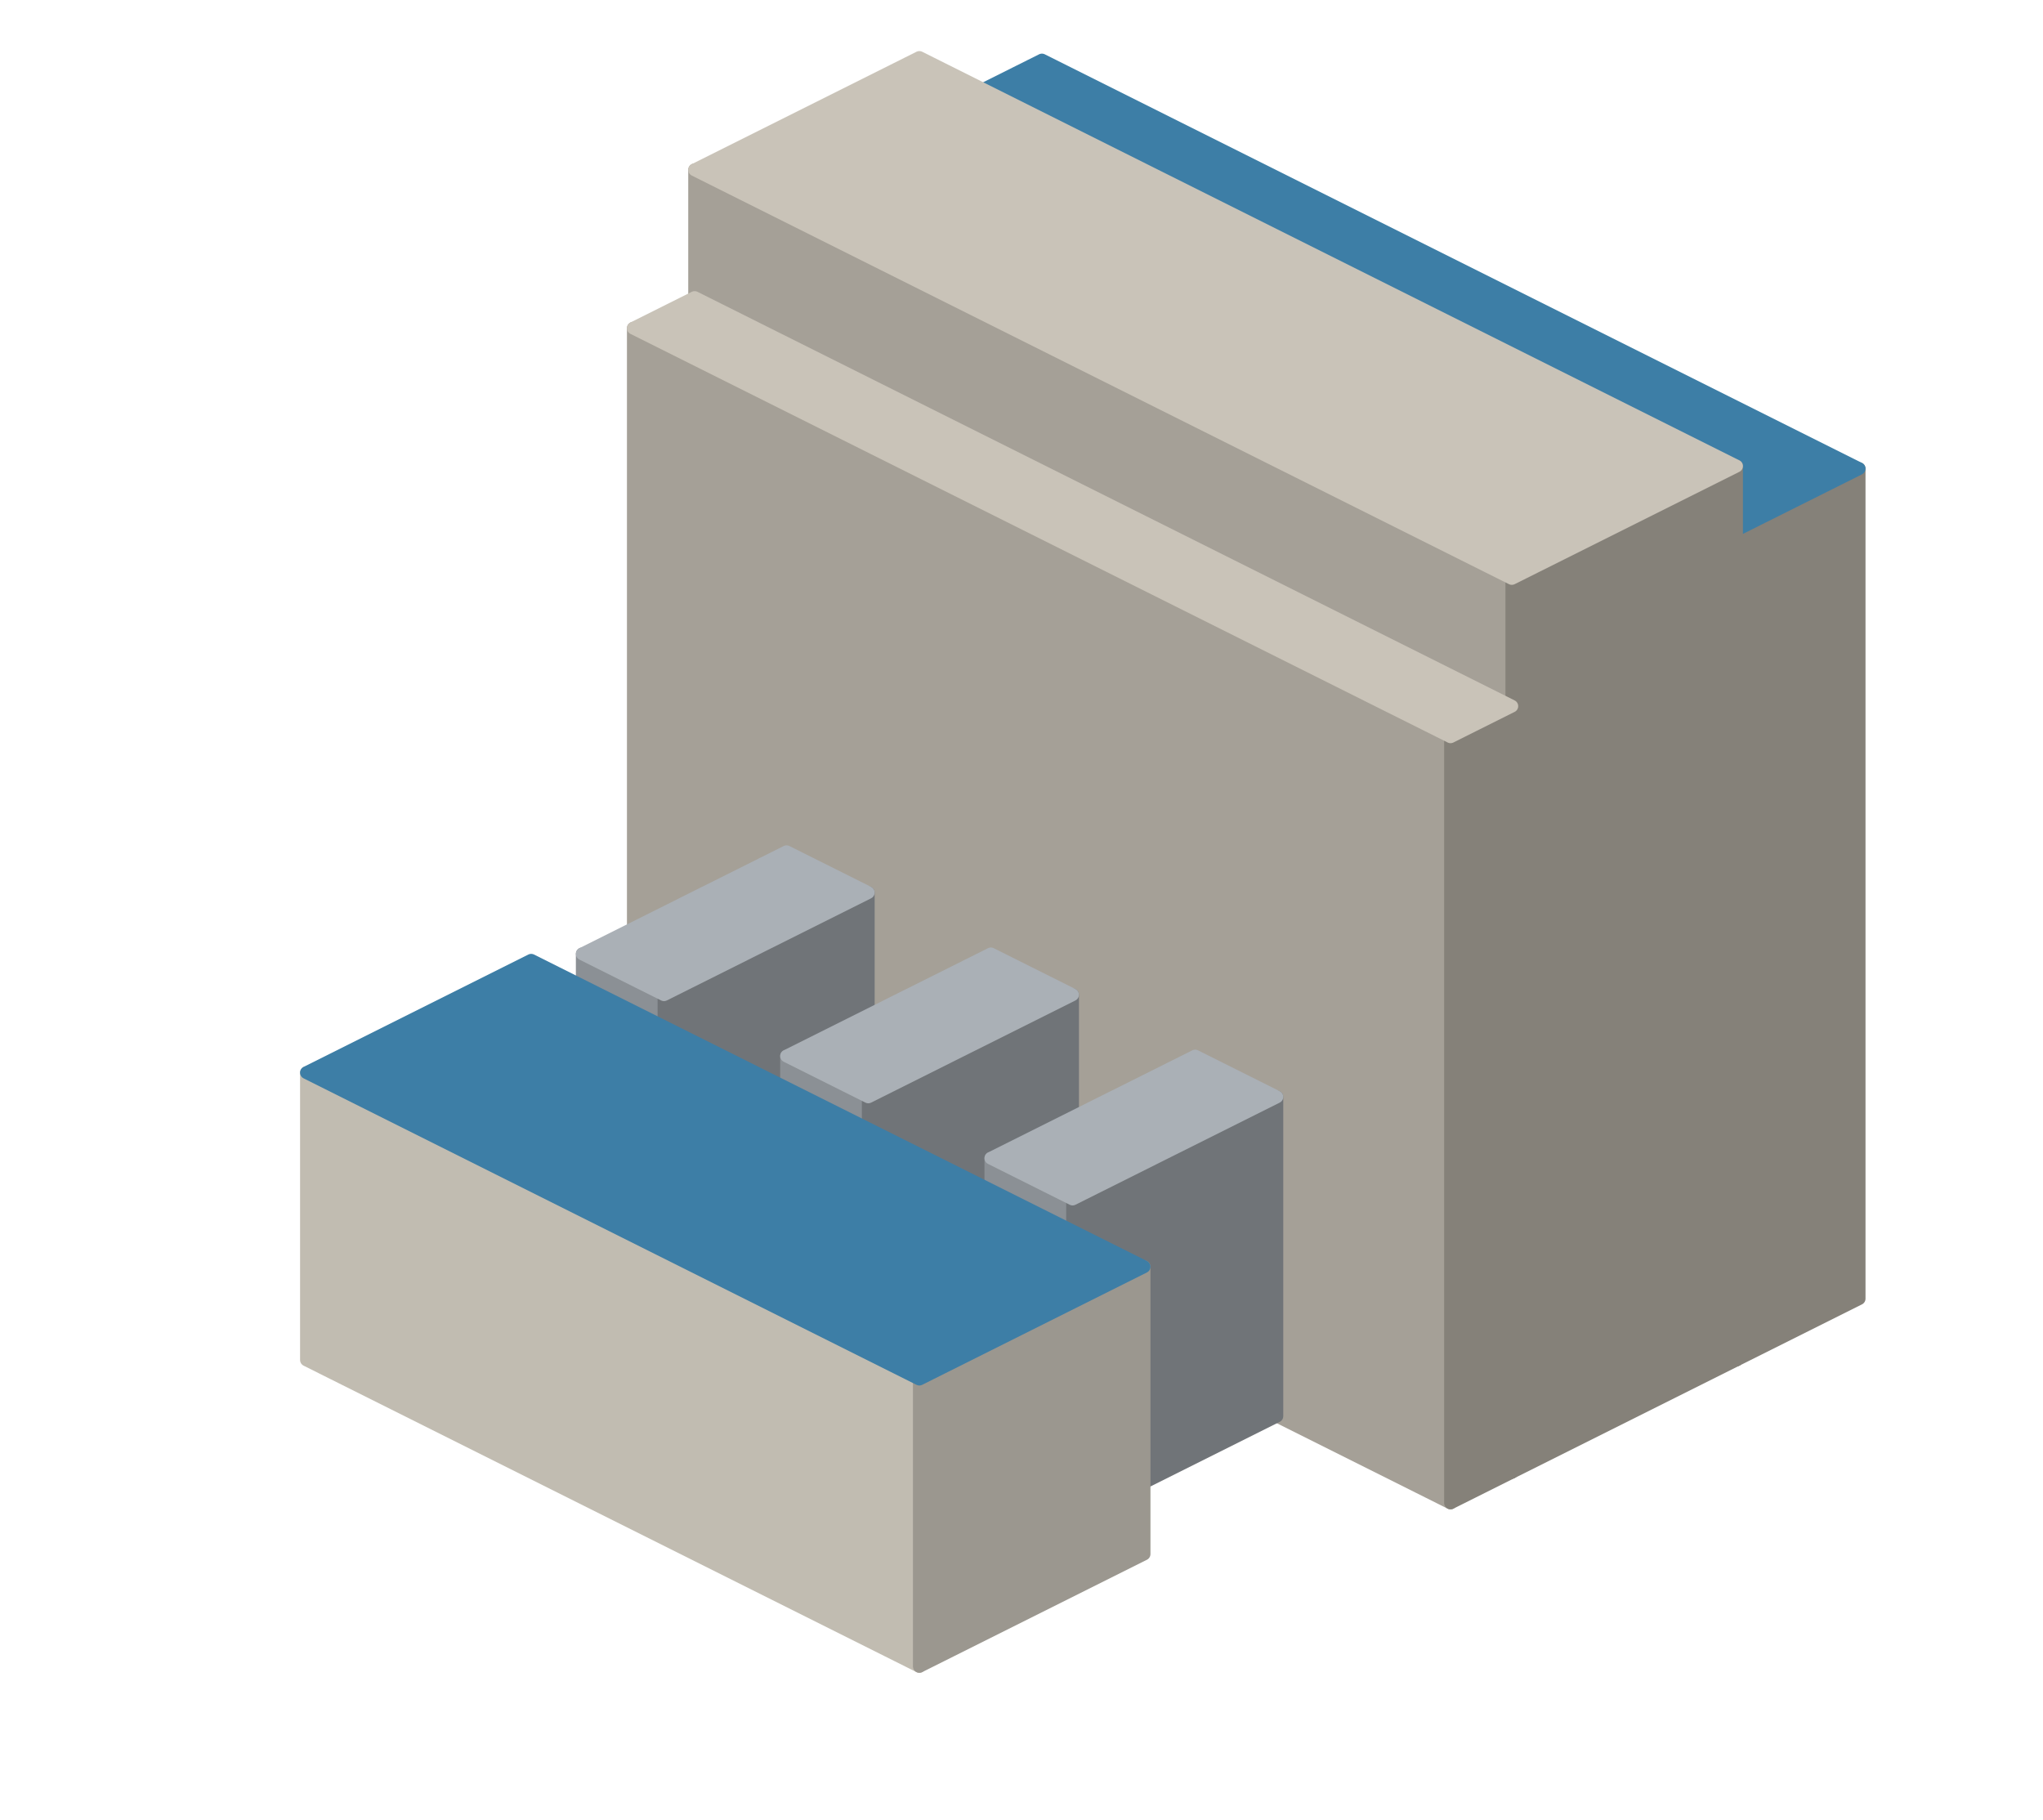
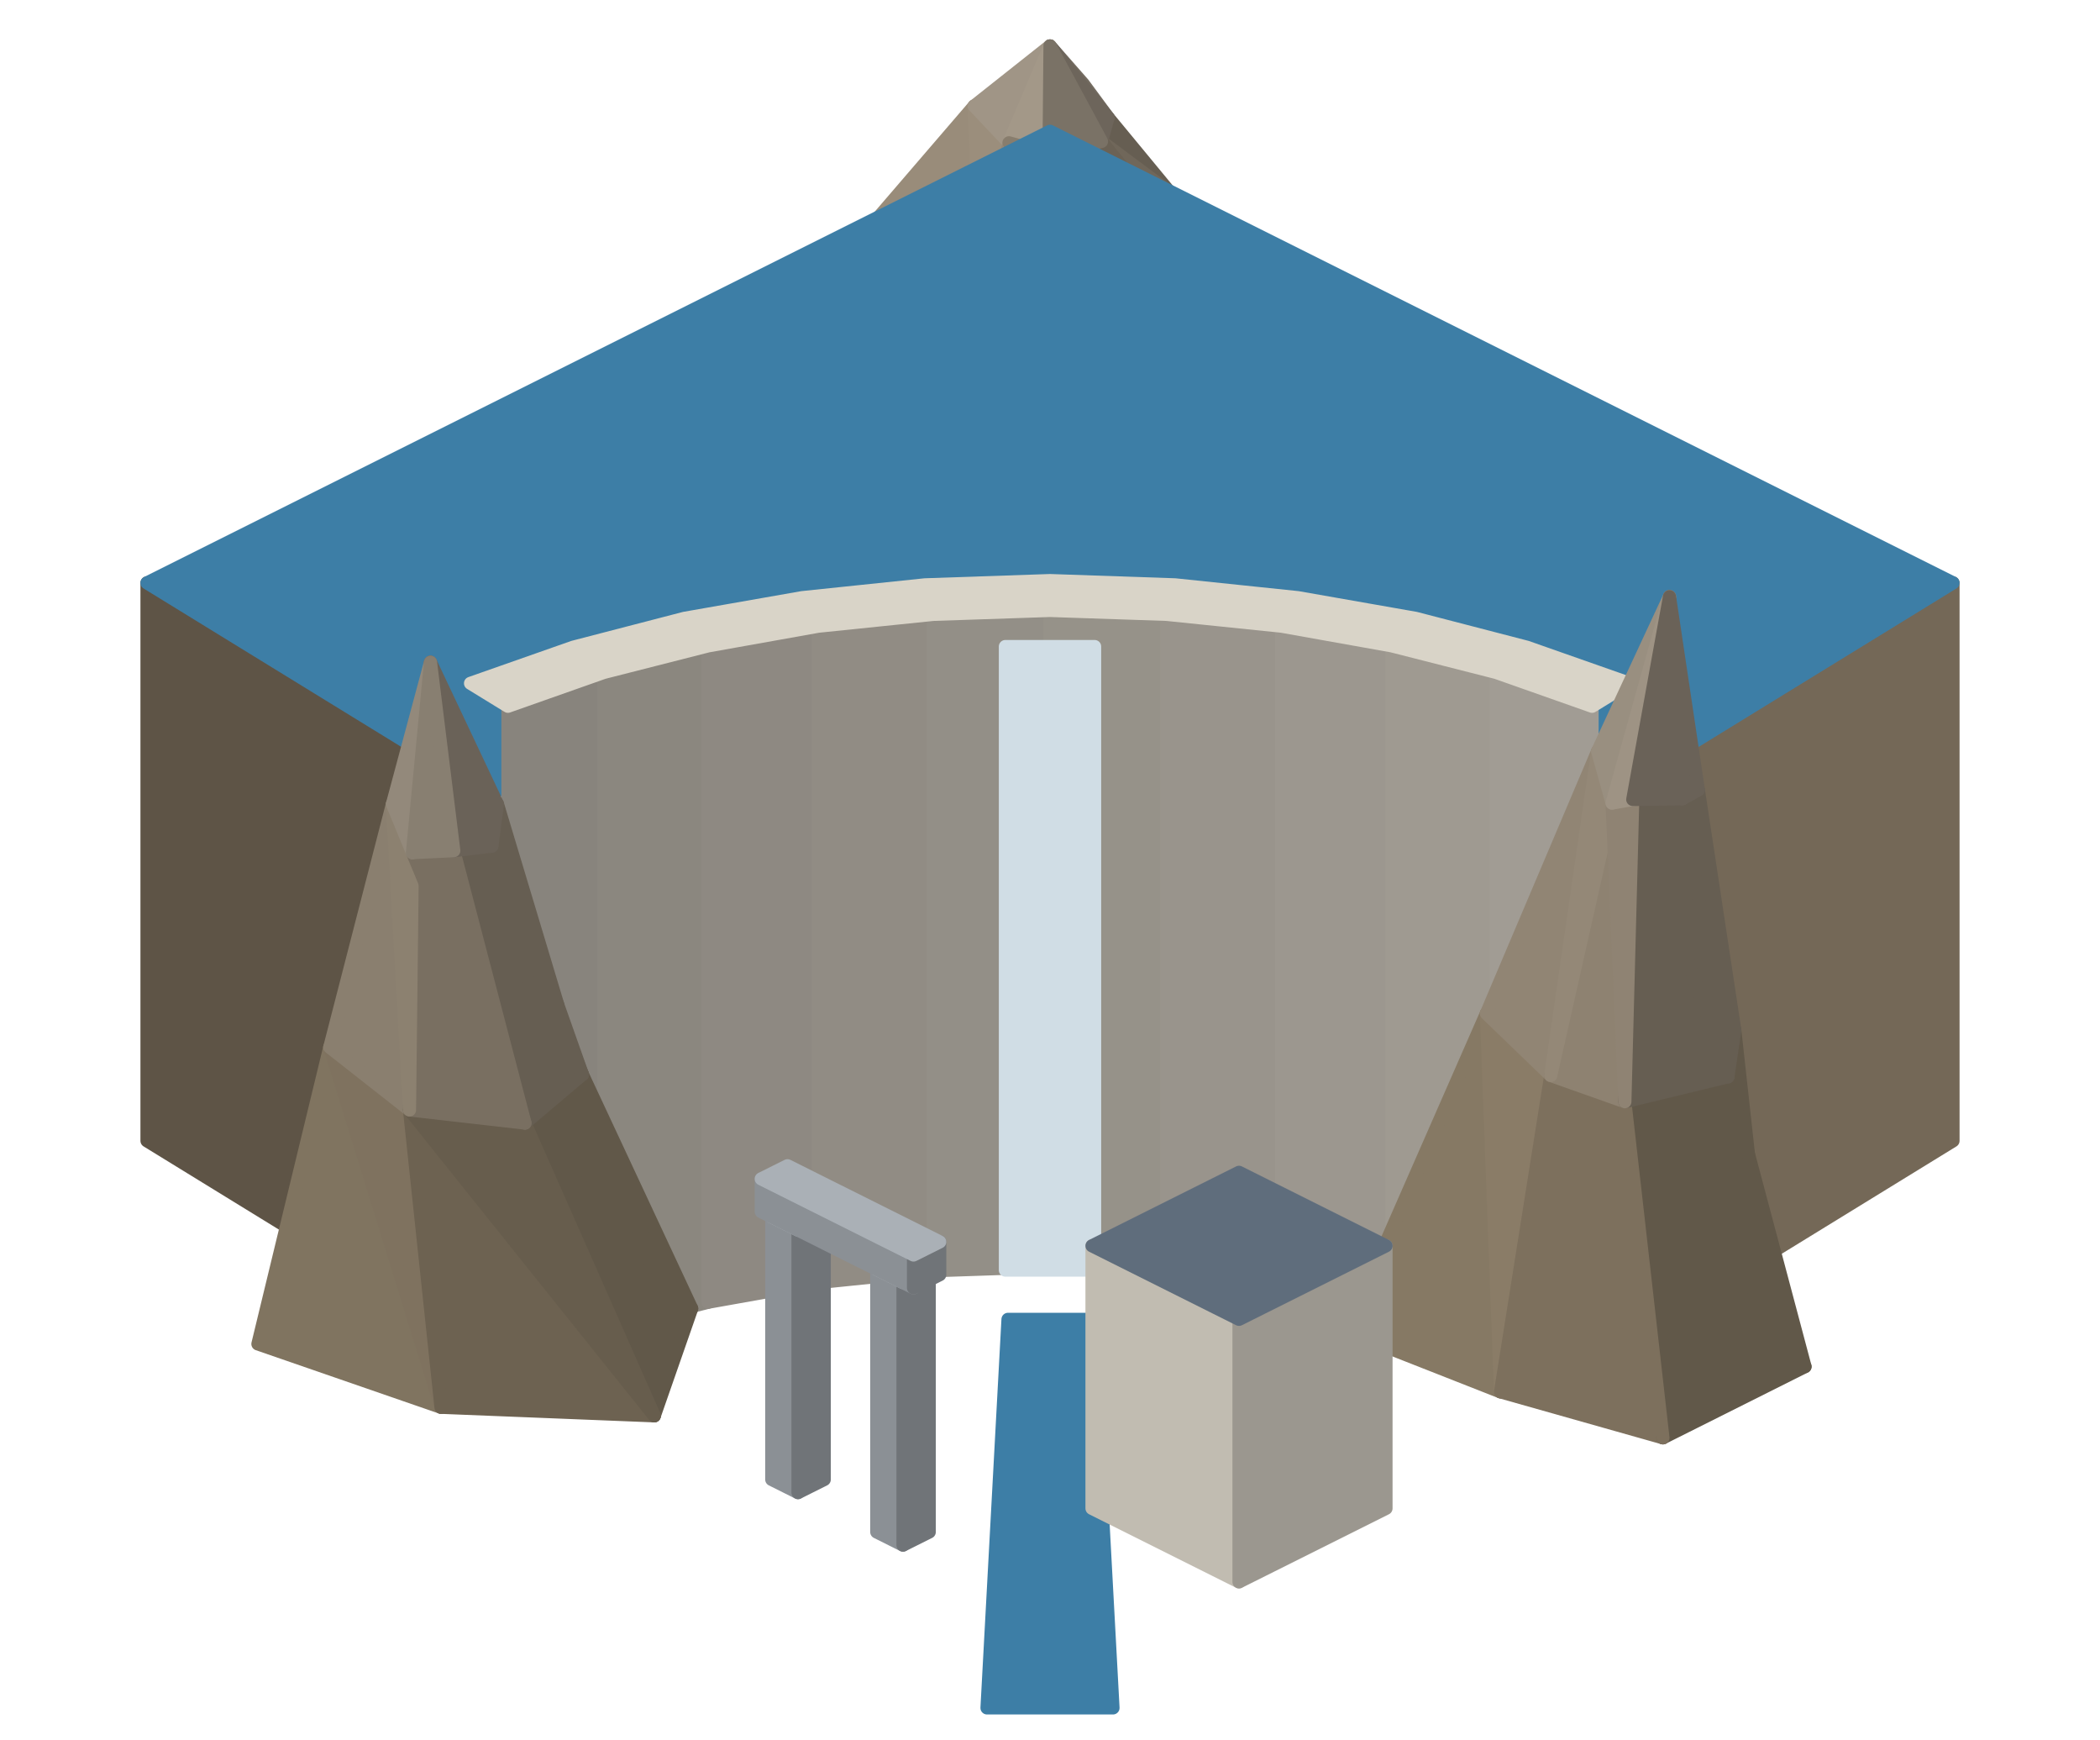
- <svg xmlns="http://www.w3.org/2000/svg" width="64" height="57" viewBox="0 0 64 57">
-   <g transform="translate(0 25)" stroke-linejoin="round" stroke-width="0.4">
-     <polygon points="28.80,4.80 54.40,17.60 54.40,-8.40 28.80,-21.20" fill="#a5a097" stroke="#a5a097" />
-     <polygon points="58.24,15.68 54.40,17.60 54.40,-8.40 58.24,-10.32" fill="#858179" stroke="#858179" />
-     <polygon points="32.64,-23.12 58.24,-10.32 54.40,-8.40 28.80,-21.20" fill="#3d7ea6" stroke="#3d7ea6" />
-     <polygon points="21.76,8.32 47.36,21.12 47.36,-6.88 21.76,-19.68" fill="#a5a097" stroke="#a5a097" />
-     <polygon points="54.40,17.60 47.36,21.12 47.36,-6.88 54.40,-10.40" fill="#858179" stroke="#858179" />
-     <polygon points="28.80,-23.20 54.40,-10.40 47.36,-6.88 21.76,-19.68" fill="#c9c3b8" stroke="#c9c3b8" />
-     <polygon points="19.84,9.28 45.44,22.08 45.44,-1.92 19.84,-14.72" fill="#a5a097" stroke="#a5a097" />
-     <polygon points="47.36,21.12 45.44,22.08 45.44,-1.92 47.36,-2.88" fill="#858179" stroke="#858179" />
-     <polygon points="21.76,-15.68 47.36,-2.88 45.44,-1.92 19.84,-14.72" fill="#c9c3b8" stroke="#c9c3b8" />
-     <polygon points="18.24,14.88 20.80,16.16 20.80,6.16 18.24,4.88" fill="#8b9095" stroke="#8b9095" />
-     <polygon points="27.20,12.96 20.80,16.16 20.80,6.16 27.20,2.96" fill="#707478" stroke="#707478" />
-     <polygon points="24.64,1.68 27.20,2.96 20.80,6.16 18.24,4.88" fill="#aab0b6" stroke="#aab0b6" />
-     <polygon points="24.64,18.08 27.20,19.36 27.20,9.36 24.64,8.08" fill="#8b9095" stroke="#8b9095" />
-     <polygon points="33.60,16.16 27.20,19.36 27.20,9.36 33.60,6.16" fill="#707478" stroke="#707478" />
-     <polygon points="31.04,4.88 33.60,6.16 27.20,9.36 24.64,8.08" fill="#aab0b6" stroke="#aab0b6" />
-     <polygon points="31.04,21.28 33.60,22.56 33.60,12.56 31.04,11.28" fill="#8b9095" stroke="#8b9095" />
-     <polygon points="40.00,19.36 33.60,22.56 33.60,12.56 40.00,9.36" fill="#707478" stroke="#707478" />
-     <polygon points="37.44,8.08 40.00,9.36 33.60,12.56 31.04,11.28" fill="#aab0b6" stroke="#aab0b6" />
-     <polygon points="9.60,17.60 28.80,27.20 28.80,18.20 9.60,8.60" fill="#c1bcb1" stroke="#c1bcb1" />
-     <polygon points="35.84,23.68 28.80,27.20 28.80,18.20 35.84,14.68" fill="#9b978f" stroke="#9b978f" />
-     <polygon points="16.64,5.08 35.84,14.68 28.80,18.20 9.60,8.60" fill="#3d7ea6" stroke="#3d7ea6" />
+ <svg xmlns="http://www.w3.org/2000/svg" width="64" height="53" viewBox="0 0 64 53">
+   <g transform="translate(0 21)" stroke-linejoin="round" stroke-width="0.4">
+     <polygon points="36.99,-13.22 36.37,-13.25 35.67,-15.12" fill="#615849" stroke="#615849" />
+     <polygon points="23.11,-8.92 26.17,-12.34 29.36,-15.53" fill="#a29279" stroke="#a29279" />
+     <polygon points="36.99,-13.22 40.11,-10.24 36.37,-13.25" fill="#796d5a" stroke="#796d5a" />
+     <polygon points="35.67,-15.12 33.57,-16.69 33.77,-17.42" fill="#665e52" stroke="#665e52" />
+     <polygon points="35.67,-15.12 36.37,-13.25 33.57,-16.69" fill="#70675a" stroke="#70675a" />
+     <polygon points="29.89,-12.53 26.50,-14.06 29.69,-17.77" fill="#998c7a" stroke="#998c7a" />
+     <polygon points="30.05,-7.59 23.11,-8.92 26.50,-14.06" fill="#91836c" stroke="#91836c" />
+     <polygon points="40.11,-10.24 33.48,-11.68 36.37,-13.25" fill="#615849" stroke="#615849" />
+     <polygon points="33.01,-18.45 33.77,-17.42 32.00,-19.60" fill="#746c61" stroke="#746c61" />
+     <polygon points="30.05,-7.59 26.50,-14.06 29.89,-12.53" fill="#8e806a" stroke="#8e806a" />
+     <polygon points="29.89,-12.53 29.69,-17.77 30.75,-16.65" fill="#9b8e7c" stroke="#9b8e7c" />
+     <polygon points="30.75,-16.65 29.69,-17.77 32.00,-19.60" fill="#a09586" stroke="#a09586" />
+     <polygon points="40.11,-10.24 37.00,-6.83 33.48,-11.68" fill="#756957" stroke="#756957" />
+     <polygon points="33.77,-17.42 33.57,-16.69 32.00,-19.60" fill="#6d655b" stroke="#6d655b" />
+     <polygon points="36.37,-13.25 31.97,-16.31 33.57,-16.69" fill="#6b6255" stroke="#6b6255" />
+     <polygon points="33.48,-11.68 29.89,-12.53 30.75,-16.65" fill="#938776" stroke="#938776" />
+     <polygon points="31.97,-16.31 30.75,-16.65 32.00,-19.60" fill="#a39888" stroke="#a39888" />
+     <polygon points="36.37,-13.25 33.48,-11.68 31.97,-16.31" fill="#736a5c" stroke="#736a5c" />
+     <polygon points="33.57,-16.69 31.97,-16.31 32.00,-19.60" fill="#7a7266" stroke="#7a7266" />
+     <polygon points="37.00,-6.83 30.05,-7.59 29.89,-12.53" fill="#867964" stroke="#867964" />
+     <polygon points="33.48,-11.68 30.75,-16.65 31.97,-16.31" fill="#887d6d" stroke="#887d6d" />
+     <polygon points="37.00,-6.83 29.89,-12.53 33.48,-11.68" fill="#716655" stroke="#716655" />
+     <polygon points="4.48,13.76 14.91,20.17 14.91,3.17 4.48,-3.24" fill="#5e5446" stroke="#5e5446" />
+     <polygon points="49.09,20.17 59.52,13.76 59.52,-3.24 49.09,3.17" fill="#746857" stroke="#746857" />
+     <polygon points="14.91,3.17 20.10,1.52 25.89,0.49 32.00,0.14 38.11,0.49 43.90,1.52 49.09,3.17 59.52,-3.24 32.00,-17.00 4.48,-3.24" fill="#3d7ea6" stroke="#3d7ea6" />
+     <polygon points="15.48,20.52 18.40,19.49 18.40,-0.51 15.48,0.52" fill="#88847d" stroke="#88847d" />
+     <polygon points="18.40,19.49 21.58,18.68 21.58,-1.32 18.40,-0.51" fill="#8b877f" stroke="#8b877f" />
+     <polygon points="21.58,18.68 24.94,18.08 24.94,-1.92 21.58,-1.32" fill="#8e8982" stroke="#8e8982" />
+     <polygon points="24.94,18.08 28.44,17.72 28.44,-2.28 24.94,-1.92" fill="#918c84" stroke="#918c84" />
+     <polygon points="28.44,17.72 32.00,17.60 32.00,-2.40 28.44,-2.28" fill="#938f87" stroke="#938f87" />
+     <polygon points="32.00,17.60 35.56,17.72 35.56,-2.28 32.00,-2.40" fill="#969289" stroke="#969289" />
+     <polygon points="35.56,17.72 39.06,18.08 39.06,-1.92 35.56,-2.28" fill="#99948c" stroke="#99948c" />
+     <polygon points="39.06,18.08 42.42,18.68 42.42,-1.32 39.06,-1.92" fill="#9c978f" stroke="#9c978f" />
+     <polygon points="42.42,18.68 45.60,19.49 45.60,-0.51 42.42,-1.32" fill="#9f9a91" stroke="#9f9a91" />
+     <polygon points="45.60,19.49 48.52,20.52 48.52,0.52 45.60,-0.51" fill="#a19c94" stroke="#a19c94" />
+     <polygon points="15.48,0.52 18.40,-0.51 21.58,-1.32 24.94,-1.92 28.44,-2.28 32.00,-2.40 35.56,-2.28 39.06,-1.92 42.42,-1.32 45.60,-0.51 48.52,0.52 49.66,-0.18 46.53,-1.28 43.14,-2.16 39.55,-2.79 35.81,-3.18 32.00,-3.31 28.19,-3.18 24.45,-2.79 20.86,-2.16 17.47,-1.28 14.34,-0.18" fill="#d9d4c8" stroke="#d9d4c8" />
+     <polygon points="30.64,17.70 33.36,17.70 33.36,-1.30 30.64,-1.30" fill="#d0dde5" stroke="#d0dde5" />
+     <polygon points="45.73,21.41 41.05,19.57 45.30,9.88" fill="#867964" stroke="#867964" />
+     <polygon points="53.70,17.93 52.66,11.81 52.87,10.39" fill="#615849" stroke="#615849" />
+     <polygon points="45.73,21.41 45.30,9.88 47.26,11.77" fill="#8a7c67" stroke="#8a7c67" />
+     <polygon points="50.68,22.81 45.73,21.41 47.26,11.77" fill="#7d705d" stroke="#7d705d" />
+     <polygon points="55.01,20.64 50.68,22.81 49.52,12.57" fill="#615849" stroke="#615849" />
+     <polygon points="55.01,20.64 49.52,12.57 52.66,11.81" fill="#615849" stroke="#615849" />
+     <polygon points="47.26,11.77 45.30,9.88 48.69,1.89" fill="#918574" stroke="#918574" />
+     <polygon points="50.68,22.81 47.26,11.77 49.52,12.57" fill="#7d705d" stroke="#7d705d" />
+     <polygon points="52.87,10.39 52.66,11.81 51.27,3.34" fill="#665e52" stroke="#665e52" />
+     <polygon points="52.87,10.39 51.27,3.34 51.76,3.07" fill="#665e52" stroke="#665e52" />
+     <polygon points="49.52,12.57 47.26,11.77 49.13,3.47" fill="#8e8271" stroke="#8e8271" />
+     <polygon points="47.26,11.77 48.69,1.89 49.13,3.47" fill="#948877" stroke="#948877" />
+     <polygon points="52.66,11.81 49.52,12.57 49.76,3.36" fill="#665e52" stroke="#665e52" />
+     <polygon points="52.66,11.81 49.76,3.36 51.27,3.34" fill="#665e52" stroke="#665e52" />
+     <polygon points="49.52,12.57 49.13,3.47 49.76,3.36" fill="#8f8373" stroke="#8f8373" />
+     <polygon points="49.13,3.47 48.69,1.89 50.88,-2.82" fill="#998f80" stroke="#998f80" />
+     <polygon points="51.76,3.07 51.27,3.34 50.88,-2.82" fill="#6a6258" stroke="#6a6258" />
+     <polygon points="49.76,3.36 49.13,3.47 50.88,-2.82" fill="#9e9384" stroke="#9e9384" />
+     <polygon points="51.27,3.34 49.76,3.36 50.88,-2.82" fill="#6a6258" stroke="#6a6258" />
+     <polygon points="13.44,21.88 7.86,19.95 10.05,10.91" fill="#807460" stroke="#807460" />
+     <polygon points="21.08,18.87 16.00,13.22 17.75,11.74" fill="#615849" stroke="#615849" />
+     <polygon points="21.08,18.87 19.94,22.14 16.00,13.22" fill="#615849" stroke="#615849" />
+     <polygon points="13.44,21.88 10.05,10.91 12.48,12.82" fill="#7f725f" stroke="#7f725f" />
+     <polygon points="17.00,9.62 17.75,11.74 14.99,4.78" fill="#665e52" stroke="#665e52" />
+     <polygon points="19.94,22.14 13.44,21.88 12.48,12.82" fill="#6d6251" stroke="#6d6251" />
+     <polygon points="17.00,9.62 14.99,4.78 15.16,3.50" fill="#665e52" stroke="#665e52" />
+     <polygon points="12.48,12.82 10.05,10.91 11.96,3.50" fill="#8a7f6f" stroke="#8a7f6f" />
+     <polygon points="19.94,22.14 12.48,12.82 16.00,13.22" fill="#675d4d" stroke="#675d4d" />
+     <polygon points="17.75,11.74 16.00,13.22 13.83,4.92" fill="#665e52" stroke="#665e52" />
+     <polygon points="16.00,13.22 12.48,12.82 12.57,4.98" fill="#796f61" stroke="#796f61" />
+     <polygon points="12.48,12.82 11.96,3.50 12.57,4.98" fill="#8c8170" stroke="#8c8170" />
+     <polygon points="17.75,11.74 13.83,4.92 14.99,4.78" fill="#665e52" stroke="#665e52" />
+     <polygon points="16.00,13.22 12.57,4.98 13.83,4.92" fill="#796f61" stroke="#796f61" />
+     <polygon points="15.16,3.50 14.99,4.78 13.12,-0.82" fill="#6a6258" stroke="#6a6258" />
+     <polygon points="12.57,4.98 11.96,3.50 13.12,-0.82" fill="#93897b" stroke="#93897b" />
+     <polygon points="14.99,4.78 13.83,4.92 13.12,-0.82" fill="#6a6258" stroke="#6a6258" />
+     <polygon points="13.83,4.92 12.57,4.98 13.12,-0.82" fill="#887f71" stroke="#887f71" />
+     <polygon points="30.72,19.20 33.28,19.20 33.92,31.04 30.08,31.04" fill="#3d7ea6" stroke="#3d7ea6" />
+     <polygon points="23.52,24.08 24.32,24.48 24.32,16.48 23.52,16.08" fill="#8b9095" stroke="#8b9095" />
+     <polygon points="25.12,24.08 24.32,24.48 24.32,16.48 25.12,16.08" fill="#707478" stroke="#707478" />
+     <polygon points="24.32,15.68 25.12,16.08 24.32,16.48 23.52,16.08" fill="#aab0b6" stroke="#aab0b6" />
+     <polygon points="33.28,24.96 37.76,27.20 37.76,19.20 33.28,16.96" fill="#c1bcb1" stroke="#c1bcb1" />
+     <polygon points="42.24,24.96 37.76,27.20 37.76,19.20 42.24,16.96" fill="#9b978f" stroke="#9b978f" />
+     <polygon points="37.76,14.72 42.24,16.96 37.76,19.20 33.28,16.96" fill="#5f6d7c" stroke="#5f6d7c" />
+     <polygon points="26.72,25.68 27.52,26.08 27.52,18.08 26.72,17.68" fill="#8b9095" stroke="#8b9095" />
+     <polygon points="28.32,25.68 27.52,26.08 27.52,18.08 28.32,17.68" fill="#707478" stroke="#707478" />
+     <polygon points="27.52,17.28 28.32,17.68 27.52,18.08 26.72,17.68" fill="#aab0b6" stroke="#aab0b6" />
+     <polygon points="23.20,15.92 27.84,18.24 27.84,17.24 23.20,14.92" fill="#8b9095" stroke="#8b9095" />
+     <polygon points="28.64,17.84 27.84,18.24 27.84,17.24 28.64,16.84" fill="#707478" stroke="#707478" />
+     <polygon points="24.00,14.52 28.64,16.84 27.84,17.24 23.20,14.92" fill="#aab0b6" stroke="#aab0b6" />
  </g>
</svg>
